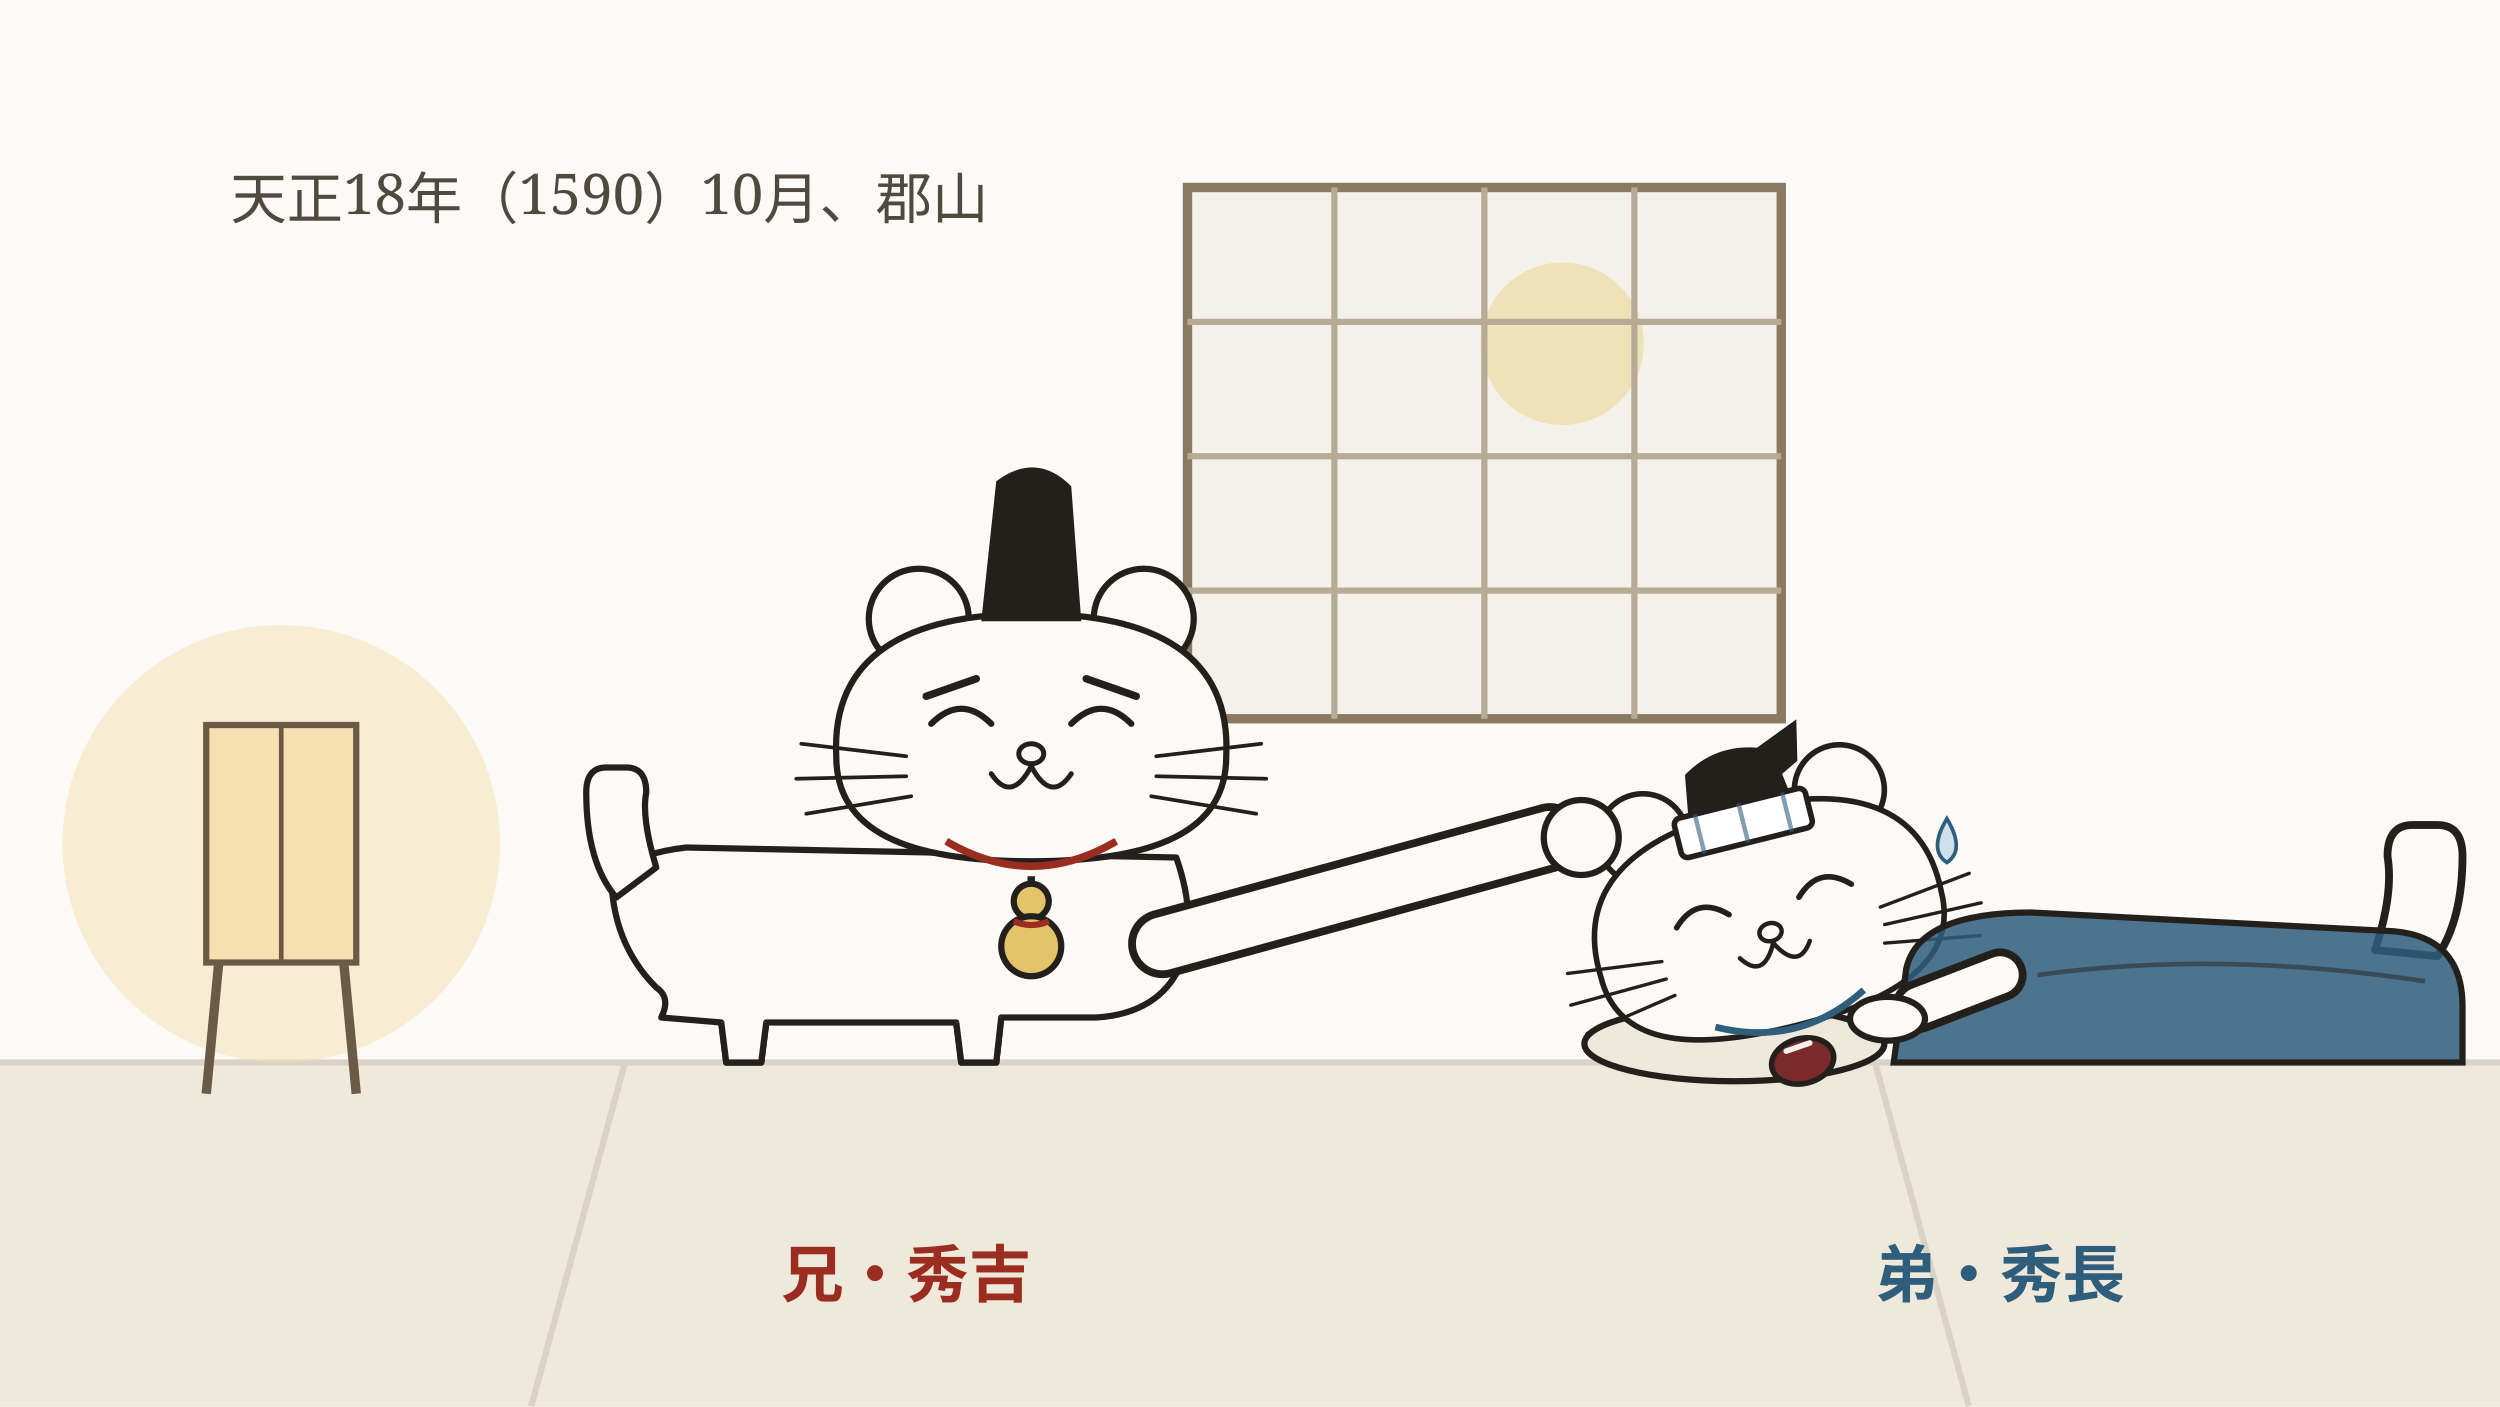
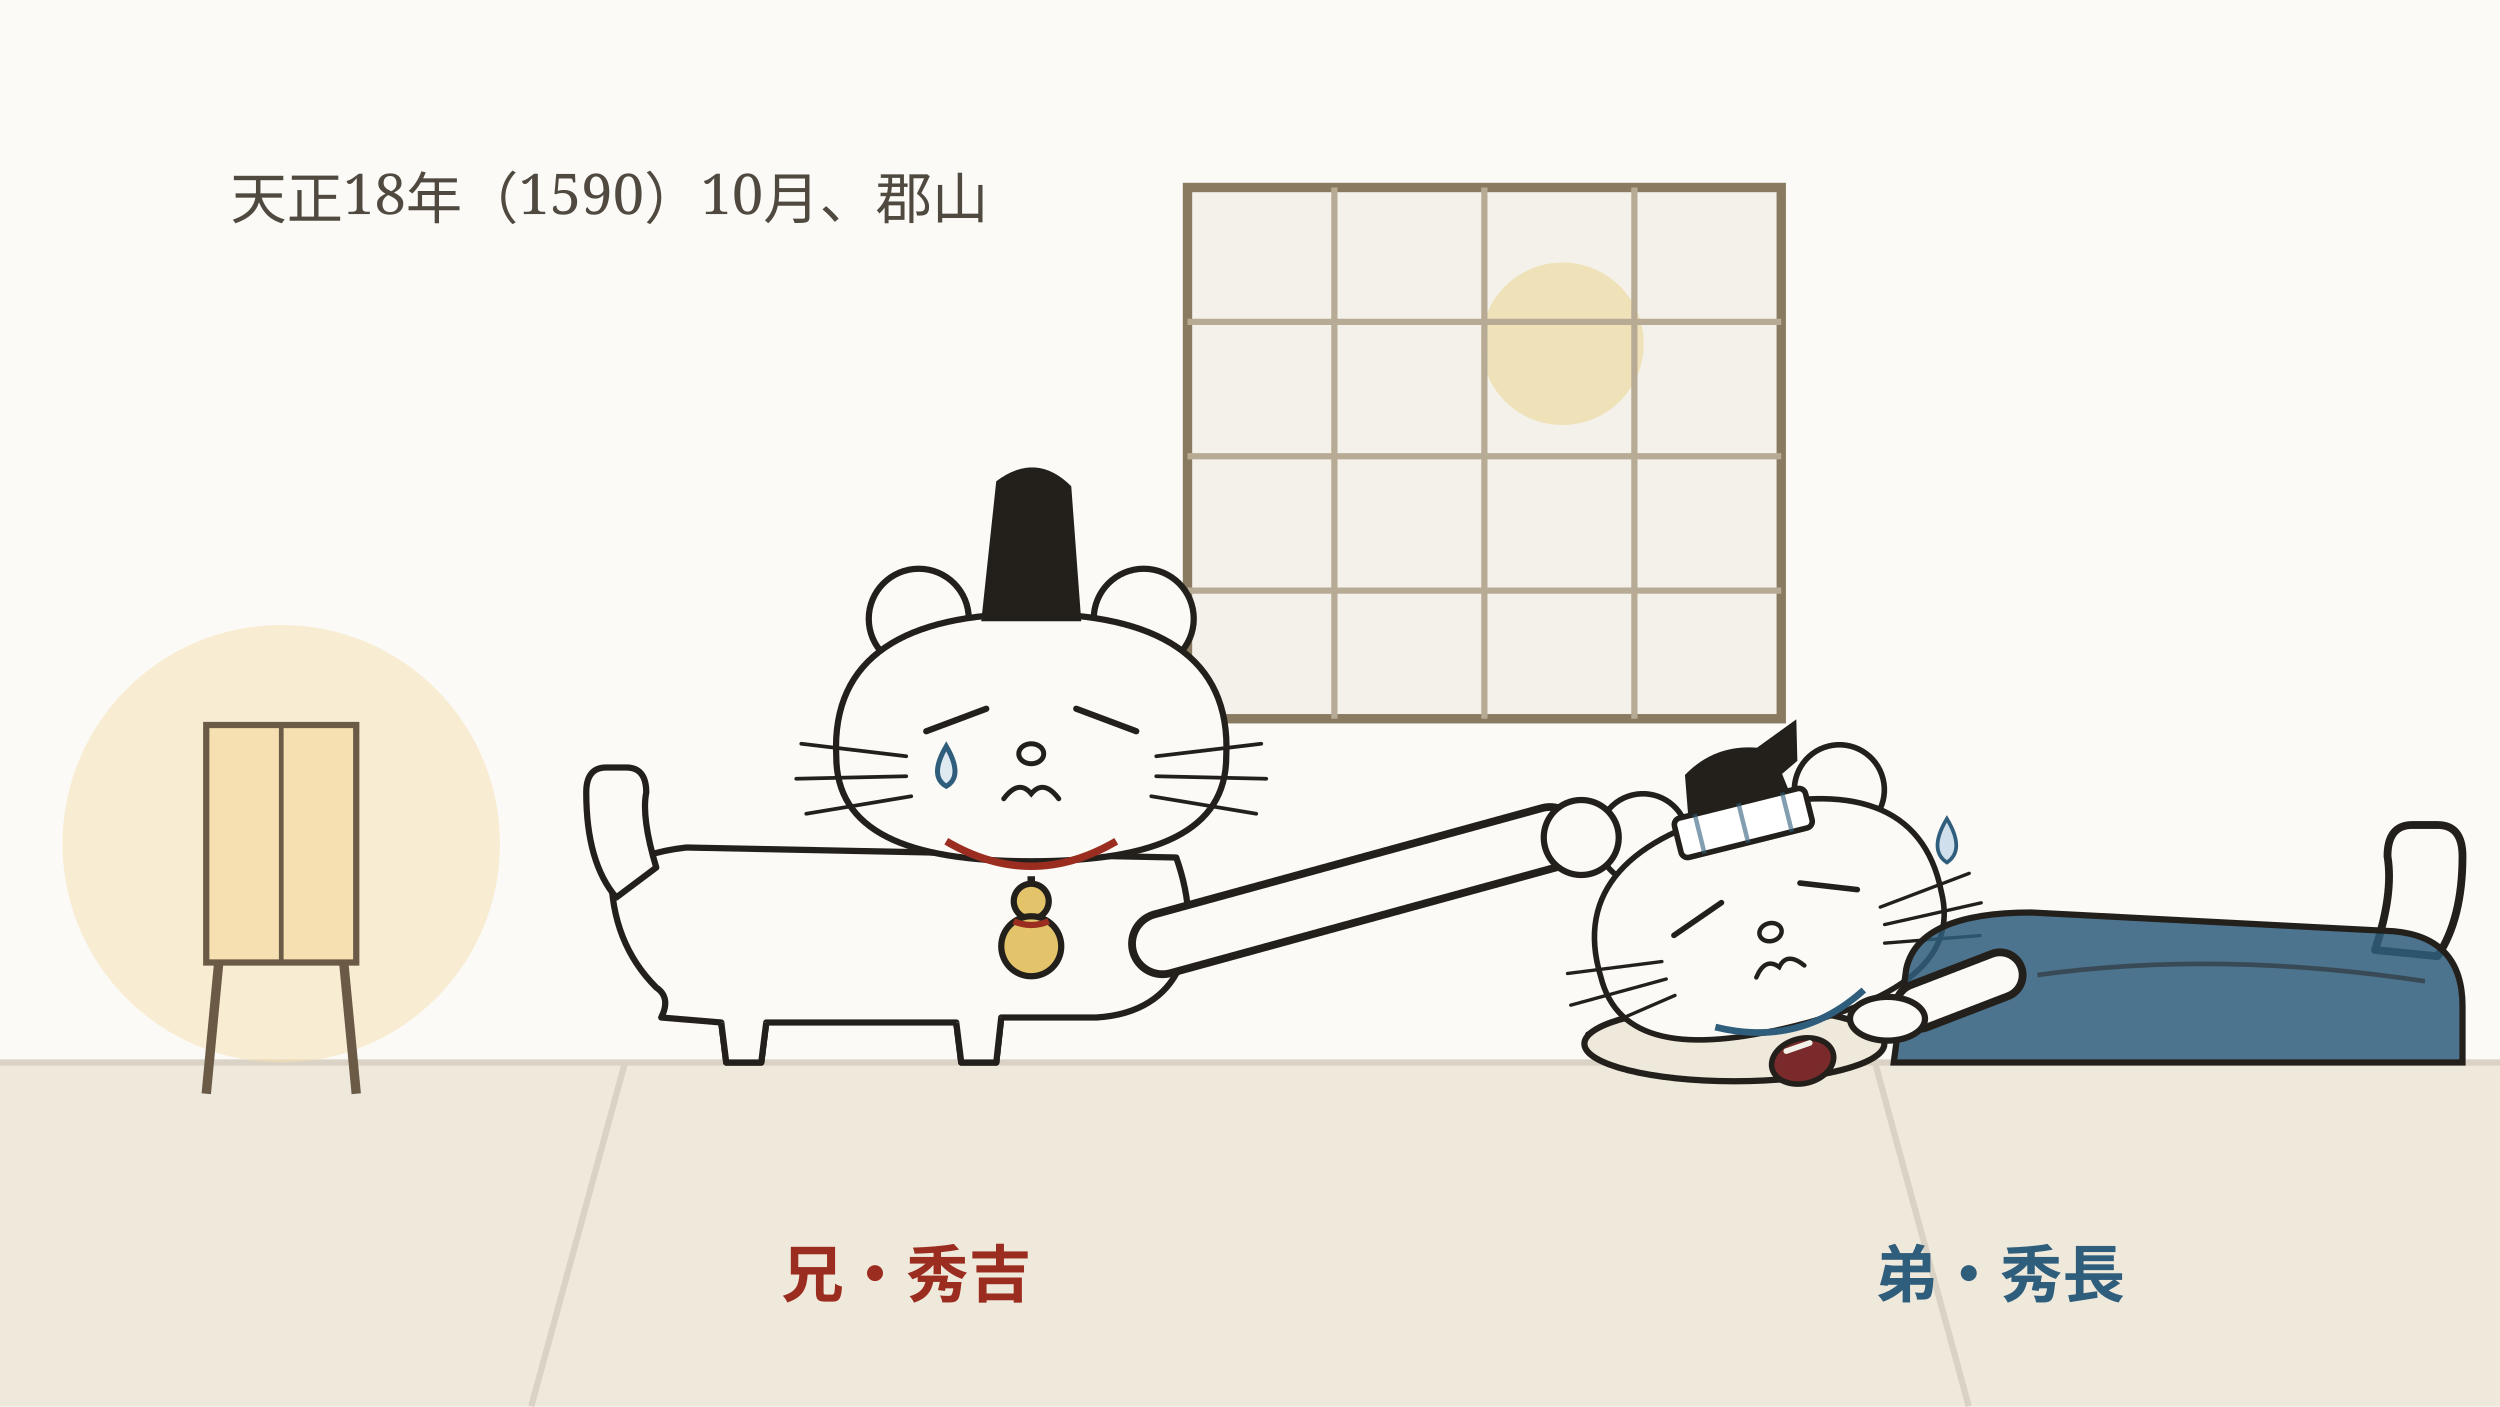
- <svg xmlns="http://www.w3.org/2000/svg" viewBox="0 0 800 450" role="img" aria-label="病の弟を見舞う兄の想像図（行灯の灯る座敷で、折烏帽子をかぶり首に小豆を下げて掛け布団にくるまり、額に手ぬぐいをのせて伏す四つ足の弟の猫（布団の端からしっぽが立つ）の枕元に、高い烏帽子をかぶり首に瓢箪を下げた四つ足の兄の猫が寄り、心配そうに前足を弟の頭へ伸ばしている）">
+ <svg xmlns="http://www.w3.org/2000/svg" viewBox="0 0 800 450" role="img" aria-label="病の弟を見舞う兄の想像図（行灯の灯る座敷で、折烏帽子をかぶり首に小豆を下げて掛け布団にくるまり、額に手ぬぐいをのせて伏す四つ足の弟の猫（布団の端からしっぽが立つ）の枕元に、高い烏帽子をかぶり首に瓢箪を下げた四つ足の兄の猫が寄り、心配そうに前足を弟の頭へ伸ばしている）（兄は涙ぐんだ悲しい顔、弟は弱った顔）">
  <defs>
+     <g id="pn-ex-cover">
+       <path d="M-47,-24 H47 V40 H-47 Z" fill="#fbfaf6" stroke="none" />
+       <ellipse cx="0" cy="9" rx="5" ry="4" fill="none" stroke="#23201c" stroke-width="2" />
+     </g>
+     <g id="pn-ex-ki" fill="none" stroke="#23201c" stroke-linecap="round" stroke-linejoin="round">
+       <use href="#pn-ex-cover" />
+       <path d="M-44,0 Q-29,-20 -14,0 M14,0 Q29,-20 44,0" stroke-width="3" />
+       <path d="M-16,17 Q-8,27 0,14 Q8,27 16,17" stroke-width="2" />
+       <path d="M-9,23 Q0,42 9,23 Q0,27 -9,23 Z" fill="#23201c" stroke-width="1.5" />
+       <path d="M-64,24 l6,-8 M-56,24 l6,-8 M-48,24 l6,-8 M42,24 l6,-8 M50,24 l6,-8 M58,24 l6,-8" stroke-width="1.5" />
+     </g>
+     <g id="pn-ex-do" fill="none" stroke="#23201c" stroke-linecap="round">
+       <use href="#pn-ex-cover" />
+       <path d="M-42,-12 L-17,-2 M17,-2 L42,-12" stroke-width="3" />
+       <path d="M-16,28 Q-8,15 0,27 Q8,15 16,28" stroke-width="2" />
+     </g>
+     <g id="pn-ex-ai" fill="none" stroke="#23201c" stroke-linecap="round">
+       <use href="#pn-ex-cover" />
+       <path d="M-42,0 L-18,-9 M18,-9 L42,0" stroke-width="2.5" />
+       <path d="M-11,27 Q-5,19 0,25 Q5,19 11,27" stroke-width="2" />
+     </g>
+     <g id="pn-ex-namida">
+       <path d="M-34,6 Q-41,18 -34,22 Q-27,18 -34,6 Z" fill="#dfe9f0" stroke="#2f5d7c" stroke-width="2" />
+     </g>
+     <g id="pn-ex-raku" fill="none" stroke="#23201c" stroke-linecap="round">
+       <use href="#pn-ex-cover" />
+       <path d="M-40,-8 Q-28,2 -16,-8 M16,-8 Q28,2 40,-8" stroke-width="2.5" />
+       <path d="M-16,17 Q-8,29 0,14 Q8,29 16,17" stroke-width="2" />
+       <path d="M-62,24 l6,-8 M-54,24 l6,-8 M48,24 l6,-8 M56,24 l6,-8" stroke-width="1.5" />
+     </g>
    <g id="pn-head">
      <circle cx="-45" cy="-45" r="20" fill="#fbfaf6" stroke="#23201c" stroke-width="2.5" />
      <circle cx="45" cy="-45" r="20" fill="#fbfaf6" stroke="#23201c" stroke-width="2.5" />
      <path d="M-78,10 C-80,-30 -50,-47 0,-47 C50,-47 80,-30 78,10 C78,40 50,52 0,52 C-50,52 -78,40 -78,10 Z" fill="#fbfaf6" stroke="#23201c" stroke-width="2.5" />
      <path d="M-40,-3 Q-28,-15 -16,-3 M16,-3 Q28,-15 40,-3" fill="none" stroke="#23201c" stroke-width="2.5" stroke-linecap="round" />
      <ellipse cx="0" cy="9" rx="5" ry="4" fill="none" stroke="#23201c" stroke-width="2" />
      <path d="M-16,17 Q-8,29 0,14 Q8,29 16,17" fill="none" stroke="#23201c" stroke-width="2" stroke-linecap="round" />
      <path d="M-50,10 L-92,5 M-50,18 L-94,19 M-48,26 L-90,33 M50,10 L92,5 M50,18 L94,19 M48,26 L90,33" stroke="#23201c" stroke-width="1.5" stroke-linecap="round" />
    </g>
  </defs>
  <rect width="800" height="450" fill="#fbfaf6" />
  <rect x="0" y="340" width="800" height="110" fill="#efe9dc" />
  <path d="M0,340 H800 M200,340 L170,450 M600,340 L630,450" stroke="#d9d2c5" stroke-width="2" />
  <rect x="380" y="60" width="190" height="170" fill="#f4f1ea" stroke="#8a7a62" stroke-width="3" />
  <circle cx="500" cy="110" r="26" fill="#efe2b8" />
  <path d="M427,60 V230 M475,60 V230 M523,60 V230 M380,103 H570 M380,146 H570 M380,189 H570" stroke="#b8ab95" stroke-width="2" />
  <circle cx="90" cy="270" r="70" fill="#f6dfb0" opacity="0.5" />
  <rect x="66" y="232" width="48" height="76" fill="#f6dfb0" stroke="#6b5a46" stroke-width="2" />
  <path d="M66,232 H114 M90,232 V308" stroke="#6b5a46" stroke-width="1.5" />
  <path d="M70,308 L66,350 M110,308 L114,350" stroke="#6b5a46" stroke-width="3" />
  <ellipse cx="555" cy="334" rx="48" ry="12" fill="#efe9dc" stroke="#23201c" stroke-width="2" />
  <g transform="translate(565,292) rotate(-14) scale(0.72)">
    <use href="#pn-head" />
+     <use href="#pn-ex-ai" />
    <path d="M-24,-44 L-20,-68 Q-4,-78 14,-72 L34,-80 L30,-62 L22,-58 L24,-44 Z" fill="#23201c" />
    <path d="M-34,44 Q0,62 34,44" fill="none" stroke="#2f5d7c" stroke-width="3" />
    <ellipse cx="0" cy="68" rx="14" ry="10" fill="#7a2a2a" stroke="#23201c" stroke-width="2.5" />
    <path d="M-6,62 L5,61" stroke="#f4f1ea" stroke-width="2.5" stroke-linecap="round" />
    <rect x="-30" y="-50" width="60" height="18" rx="3" fill="#fff" stroke="#23201c" stroke-width="2.5" />
    <path d="M-20,-50 V-32 M0,-50 V-32 M20,-50 V-32" stroke="#2f5d7c" stroke-width="2" opacity="0.6" />
  </g>
  <path d="M623,262 q-6,10 0,14 q6,-4 0,-14 Z" fill="#cfe0ec" stroke="#2f5d7c" stroke-width="1.2" />
  <path d="M760,304 Q766,286 764,274 Q764,264 772,264 L780,264 Q788,264 788,274 Q788,294 780,306 Z" fill="#fbfaf6" stroke="#23201c" stroke-width="2.5" stroke-linejoin="round" />
  <path d="M610,310 Q614,292 650,292 L766,298 Q788,300 788,322 L788,340 L606,340 Z" fill="#2f5d7c" fill-opacity="0.85" stroke="#23201c" stroke-width="2" />
  <path d="M652,312 Q710,304 776,314" stroke="#23201c" stroke-width="1.5" fill="none" opacity="0.5" />
  <path d="M640,312 L614,322" stroke="#23201c" stroke-width="17" stroke-linecap="round" />
  <path d="M640,312 L614,322" stroke="#fbfaf6" stroke-width="12" stroke-linecap="round" />
  <ellipse cx="604" cy="326" rx="12" ry="7" fill="#fbfaf6" stroke="#23201c" stroke-width="2" />
  <g transform="translate(477.2,21.6) scale(-0.8,0.8)">
    <path d="M126,316 C114,350 124,378 158,380 L196,380 L198,398 L212,398 L214,382 L290,382 L292,398 L306,398 L308,382 L332,380 Q328,372 334,368 Q352,350 352,322 Q340,314 322,312 Z" fill="#fbfaf6" stroke="#23201c" stroke-width="2.5" stroke-linejoin="round" />
    <path d="M196,380 L198,398 L212,398 L214,382 M290,382 L292,398 L306,398 L308,382" fill="#fbfaf6" stroke="#23201c" stroke-width="2.5" stroke-linejoin="round" />
    <path d="M334,320 Q340,300 338,290 Q338,280 346,280 L354,280 Q362,280 362,290 Q362,318 350,332 Z" fill="#fbfaf6" stroke="#23201c" stroke-width="2.5" stroke-linejoin="round" />
  </g>
  <path d="M372,302 L496,268" stroke="#23201c" stroke-width="22" stroke-linecap="round" />
  <path d="M372,302 L496,268" stroke="#fbfaf6" stroke-width="17" stroke-linecap="round" />
  <circle cx="506" cy="268" r="12" fill="#fbfaf6" stroke="#23201c" stroke-width="2" />
  <g transform="translate(330,234) scale(0.8)">
    <use href="#pn-head" />
-     <path d="M-42,-14 L-22,-21 M22,-21 L42,-14" stroke="#23201c" stroke-width="3" stroke-linecap="round" />
+     <use href="#pn-ex-ai" />
+     <use href="#pn-ex-namida" />
    <path d="M-20,-44 L-14,-100 Q2,-112 16,-98 L20,-44 Z" fill="#23201c" />
    <path d="M-34,44 Q0,64 34,44" fill="none" stroke="#9b2d20" stroke-width="3" />
    <path d="M0,58 V62" stroke="#23201c" stroke-width="3" />
    <circle cx="0" cy="68" r="7" fill="#e3c46a" stroke="#23201c" stroke-width="2.5" />
    <circle cx="0" cy="86" r="12" fill="#e3c46a" stroke="#23201c" stroke-width="2.5" />
    <path d="M-7,76 Q0,79 7,76" fill="none" stroke="#9b2d20" stroke-width="2.5" />
  </g>
  <g font-family="'Noto Serif JP','Yu Mincho','Hiragino Mincho ProN',serif" text-anchor="middle">
    <text x="195" y="70" font-size="18" fill="#4f4940">天正18年（1590）10月、郡山</text>
    <text x="290" y="415" font-size="20" font-weight="700" fill="#9b2d20">兄・秀吉</text>
    <text x="640" y="415" font-size="20" font-weight="700" fill="#2f5d7c">弟・秀長</text>
  </g>
</svg>
